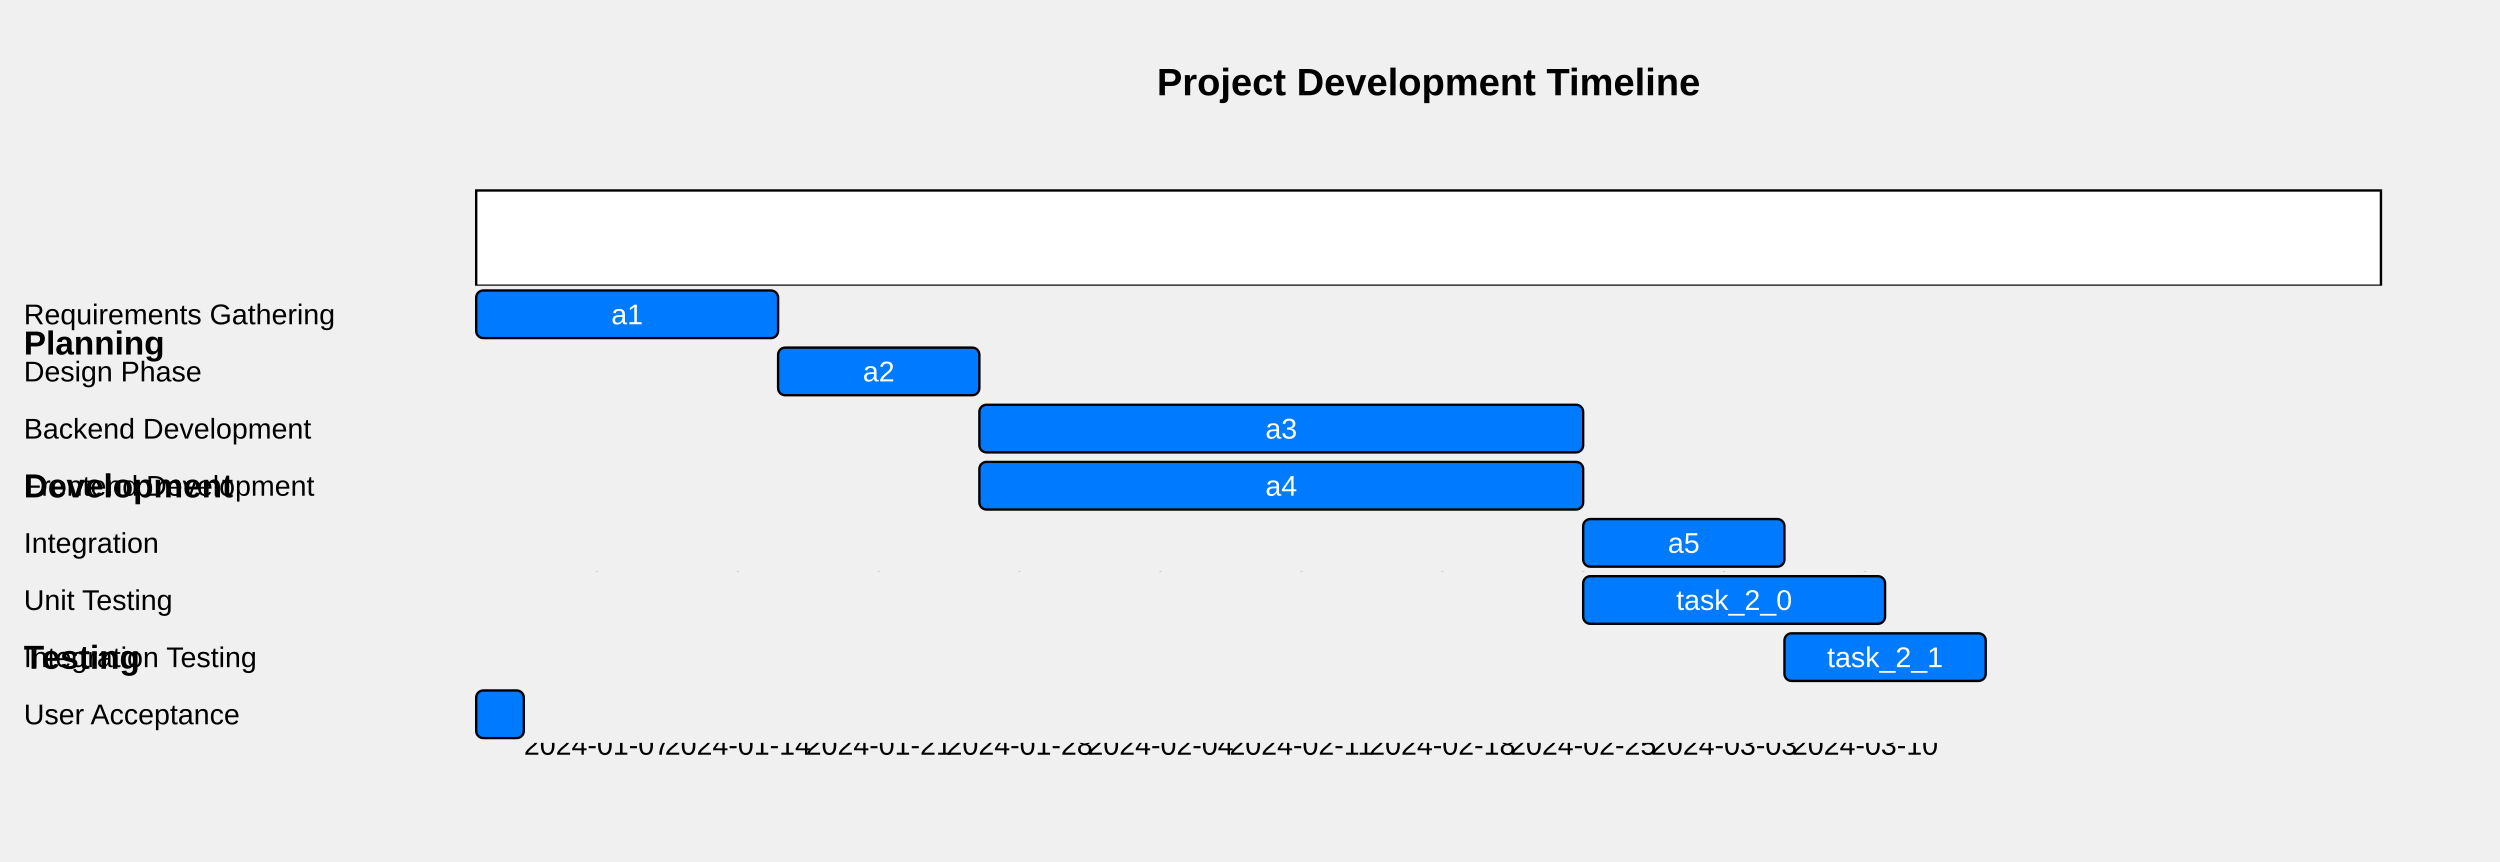
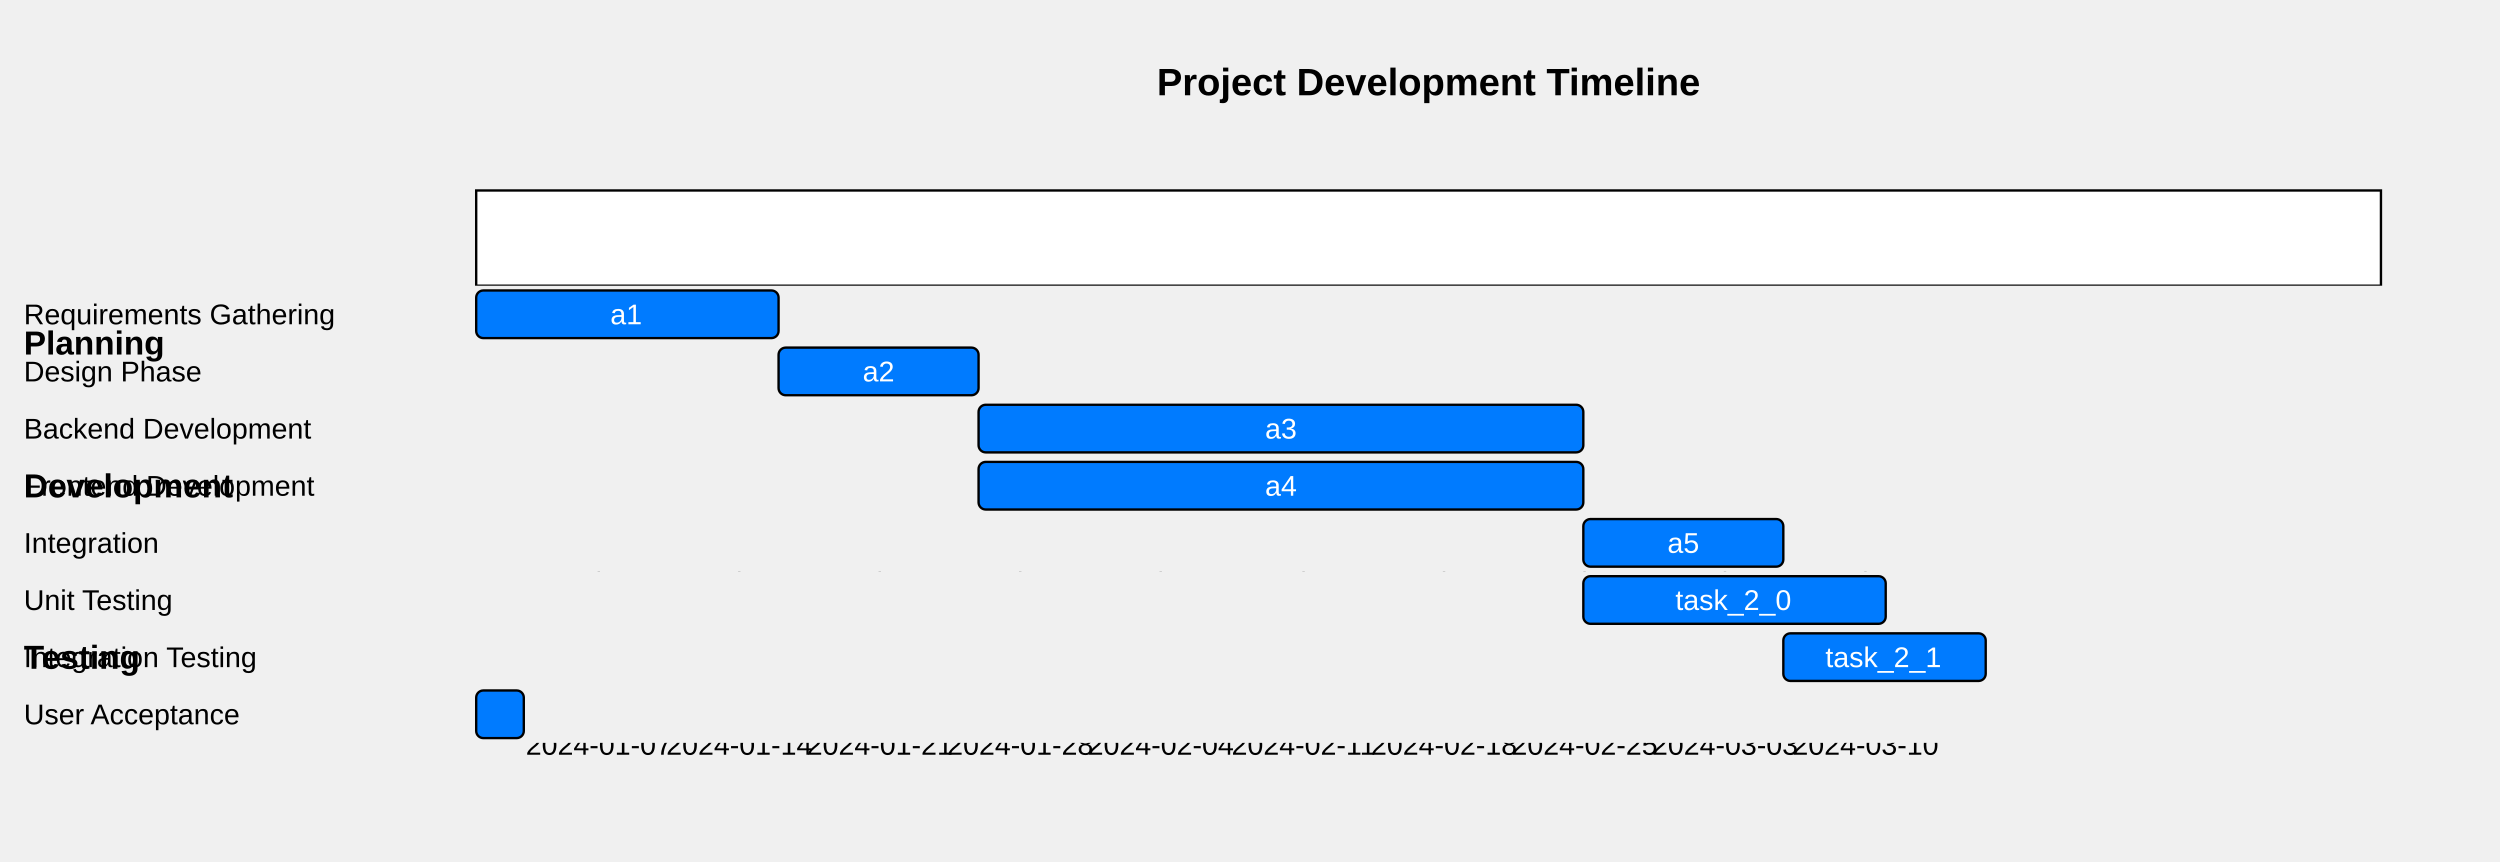
<svg xmlns="http://www.w3.org/2000/svg" width="1050.0" height="362.0" viewBox="0 0 1050 362" version="1.2" baseProfile="tiny">
  <text fill="#000000" x="600.0" y="40.0" text-anchor="middle" font-family="Arial, Helvetica, sans-serif" font-size="16.0" font-weight="bold">Project Development Timeline</text>
  <rect fill="#ffffff" stroke="#000000" stroke-width="1" x="200.0" y="80.0" width="800.0" height="40.0" />
-   <text fill="#000000" x="250.72" y="317.0" text-anchor="middle" font-family="Arial, Helvetica, sans-serif" font-size="12.0">2024-01-07</text>
-   <text fill="#000000" x="309.893" y="317.0" text-anchor="middle" font-family="Arial, Helvetica, sans-serif" font-size="12.0">2024-01-14</text>
-   <text fill="#000000" x="369.067" y="317.0" text-anchor="middle" font-family="Arial, Helvetica, sans-serif" font-size="12.0">2024-01-21</text>
-   <text fill="#000000" x="428.24" y="317.0" text-anchor="middle" font-family="Arial, Helvetica, sans-serif" font-size="12.0">2024-01-28</text>
-   <text fill="#000000" x="487.413" y="317.0" text-anchor="middle" font-family="Arial, Helvetica, sans-serif" font-size="12.0">2024-02-04</text>
-   <text fill="#000000" x="546.587" y="317.0" text-anchor="middle" font-family="Arial, Helvetica, sans-serif" font-size="12.0">2024-02-11</text>
-   <text fill="#000000" x="605.76" y="317.0" text-anchor="middle" font-family="Arial, Helvetica, sans-serif" font-size="12.0">2024-02-18</text>
-   <text fill="#000000" x="664.933" y="317.0" text-anchor="middle" font-family="Arial, Helvetica, sans-serif" font-size="12.0">2024-02-25</text>
-   <text fill="#000000" x="724.107" y="317.0" text-anchor="middle" font-family="Arial, Helvetica, sans-serif" font-size="12.0">2024-03-03</text>
-   <text fill="#000000" x="783.28" y="317.0" text-anchor="middle" font-family="Arial, Helvetica, sans-serif" font-size="12.0">2024-03-10</text>
-   <line stroke="#000000" stroke-width="1" x1="250.72" y1="120.0" x2="250.72" y2="312.0" stroke-dasharray="2,2" />
-   <line stroke="#000000" stroke-width="1" x1="309.893" y1="120.0" x2="309.893" y2="312.0" stroke-dasharray="2,2" />
-   <line stroke="#000000" stroke-width="1" x1="369.067" y1="120.0" x2="369.067" y2="312.0" stroke-dasharray="2,2" />
-   <line stroke="#000000" stroke-width="1" x1="428.24" y1="120.0" x2="428.24" y2="312.0" stroke-dasharray="2,2" />
-   <line stroke="#000000" stroke-width="1" x1="487.413" y1="120.0" x2="487.413" y2="312.0" stroke-dasharray="2,2" />
-   <line stroke="#000000" stroke-width="1" x1="546.587" y1="120.0" x2="546.587" y2="312.0" stroke-dasharray="2,2" />
-   <line stroke="#000000" stroke-width="1" x1="605.76" y1="120.0" x2="605.76" y2="312.0" stroke-dasharray="2,2" />
-   <line stroke="#000000" stroke-width="1" x1="664.933" y1="120.0" x2="664.933" y2="312.0" stroke-dasharray="2,2" />
-   <line stroke="#000000" stroke-width="1" x1="724.107" y1="120.0" x2="724.107" y2="312.0" stroke-dasharray="2,2" />
-   <line stroke="#000000" stroke-width="1" x1="783.28" y1="120.0" x2="783.28" y2="312.0" stroke-dasharray="2,2" />
+   <text fill="#000000" x="251.5" y="317.0" text-anchor="middle" font-family="Arial, Helvetica, sans-serif" font-size="12.0">2024-01-07</text>
+   <text fill="#000000" x="310.5" y="317.0" text-anchor="middle" font-family="Arial, Helvetica, sans-serif" font-size="12.0">2024-01-14</text>
+   <text fill="#000000" x="369.5" y="317.0" text-anchor="middle" font-family="Arial, Helvetica, sans-serif" font-size="12.0">2024-01-21</text>
+   <text fill="#000000" x="428.5" y="317.0" text-anchor="middle" font-family="Arial, Helvetica, sans-serif" font-size="12.0">2024-01-28</text>
+   <text fill="#000000" x="487.5" y="317.0" text-anchor="middle" font-family="Arial, Helvetica, sans-serif" font-size="12.0">2024-02-04</text>
+   <text fill="#000000" x="547.5" y="317.0" text-anchor="middle" font-family="Arial, Helvetica, sans-serif" font-size="12.0">2024-02-11</text>
+   <text fill="#000000" x="606.5" y="317.0" text-anchor="middle" font-family="Arial, Helvetica, sans-serif" font-size="12.0">2024-02-18</text>
+   <text fill="#000000" x="665.5" y="317.0" text-anchor="middle" font-family="Arial, Helvetica, sans-serif" font-size="12.0">2024-02-25</text>
+   <text fill="#000000" x="724.5" y="317.0" text-anchor="middle" font-family="Arial, Helvetica, sans-serif" font-size="12.0">2024-03-03</text>
+   <text fill="#000000" x="783.5" y="317.0" text-anchor="middle" font-family="Arial, Helvetica, sans-serif" font-size="12.0">2024-03-10</text>
+   <line stroke="#000000" stroke-width="1" x1="251.5" y1="120.0" x2="251.5" y2="312.0" stroke-dasharray="2,2" />
+   <line stroke="#000000" stroke-width="1" x1="310.5" y1="120.0" x2="310.5" y2="312.0" stroke-dasharray="2,2" />
+   <line stroke="#000000" stroke-width="1" x1="369.5" y1="120.0" x2="369.5" y2="312.0" stroke-dasharray="2,2" />
+   <line stroke="#000000" stroke-width="1" x1="428.5" y1="120.0" x2="428.5" y2="312.0" stroke-dasharray="2,2" />
+   <line stroke="#000000" stroke-width="1" x1="487.5" y1="120.0" x2="487.5" y2="312.0" stroke-dasharray="2,2" />
+   <line stroke="#000000" stroke-width="1" x1="547.5" y1="120.0" x2="547.5" y2="312.0" stroke-dasharray="2,2" />
+   <line stroke="#000000" stroke-width="1" x1="606.5" y1="120.0" x2="606.5" y2="312.0" stroke-dasharray="2,2" />
+   <line stroke="#000000" stroke-width="1" x1="665.5" y1="120.0" x2="665.5" y2="312.0" stroke-dasharray="2,2" />
+   <line stroke="#000000" stroke-width="1" x1="724.5" y1="120.0" x2="724.5" y2="312.0" stroke-dasharray="2,2" />
+   <line stroke="#000000" stroke-width="1" x1="783.5" y1="120.0" x2="783.5" y2="312.0" stroke-dasharray="2,2" />
  <rect fill="#f0f0f0" stroke="none" x="0.0" y="120.0" width="1050.0" height="48.0" />
  <text fill="#000000" x="10.0" y="148.9" font-family="Arial, Helvetica, sans-serif" font-size="14.0" font-weight="bold">Planning</text>
  <text fill="#000000" x="10.0" y="136.2" font-family="Arial, Helvetica, sans-serif" font-size="12.0">Requirements Gathering</text>
-   <rect fill="#007bff" stroke="#000000" stroke-width="1" x="200.0" y="122.0" width="126.8" height="20.0" rx="3.0" ry="3.0" />
-   <text fill="#ffffff" x="263.4" y="136.2" text-anchor="middle" font-family="Arial, Helvetica, sans-serif" font-size="12.0">a1</text>
+   <rect fill="#007bff" stroke="#000000" stroke-width="1" x="200.0" y="122.0" width="127.0" height="20.0" rx="3.0" ry="3.0" />
+   <text fill="#ffffff" x="263.0" y="136.2" text-anchor="middle" font-family="Arial, Helvetica, sans-serif" font-size="12.0">a1</text>
  <text fill="#000000" x="10.0" y="160.2" font-family="Arial, Helvetica, sans-serif" font-size="12.0">Design Phase</text>
-   <rect fill="#007bff" stroke="#000000" stroke-width="1" x="326.8" y="146.0" width="84.533" height="20.0" rx="3.0" ry="3.0" />
-   <text fill="#ffffff" x="369.067" y="160.2" text-anchor="middle" font-family="Arial, Helvetica, sans-serif" font-size="12.0">a2</text>
+   <rect fill="#007bff" stroke="#000000" stroke-width="1" x="327.0" y="146.0" width="84.0" height="20.0" rx="3.0" ry="3.0" />
+   <text fill="#ffffff" x="369.0" y="160.2" text-anchor="middle" font-family="Arial, Helvetica, sans-serif" font-size="12.0">a2</text>
  <rect fill="#f0f0f0" stroke="none" x="0.0" y="168.0" width="1050.0" height="72.0" />
  <text fill="#000000" x="10.0" y="208.9" font-family="Arial, Helvetica, sans-serif" font-size="14.0" font-weight="bold">Development</text>
  <text fill="#000000" x="10.0" y="184.2" font-family="Arial, Helvetica, sans-serif" font-size="12.0">Backend Development</text>
-   <rect fill="#007bff" stroke="#000000" stroke-width="1" x="411.333" y="170.0" width="253.6" height="20.0" rx="3.0" ry="3.0" />
-   <text fill="#ffffff" x="538.133" y="184.2" text-anchor="middle" font-family="Arial, Helvetica, sans-serif" font-size="12.0">a3</text>
+   <rect fill="#007bff" stroke="#000000" stroke-width="1" x="411.0" y="170.0" width="254.0" height="20.0" rx="3.0" ry="3.0" />
+   <text fill="#ffffff" x="538.0" y="184.2" text-anchor="middle" font-family="Arial, Helvetica, sans-serif" font-size="12.0">a3</text>
  <text fill="#000000" x="10.0" y="208.2" font-family="Arial, Helvetica, sans-serif" font-size="12.0">Frontend Development</text>
-   <rect fill="#007bff" stroke="#000000" stroke-width="1" x="411.333" y="194.0" width="253.6" height="20.0" rx="3.0" ry="3.0" />
-   <text fill="#ffffff" x="538.133" y="208.2" text-anchor="middle" font-family="Arial, Helvetica, sans-serif" font-size="12.0">a4</text>
+   <rect fill="#007bff" stroke="#000000" stroke-width="1" x="411.0" y="194.0" width="254.0" height="20.0" rx="3.0" ry="3.0" />
+   <text fill="#ffffff" x="538.0" y="208.2" text-anchor="middle" font-family="Arial, Helvetica, sans-serif" font-size="12.0">a4</text>
  <text fill="#000000" x="10.0" y="232.2" font-family="Arial, Helvetica, sans-serif" font-size="12.0">Integration</text>
-   <rect fill="#007bff" stroke="#000000" stroke-width="1" x="664.933" y="218.0" width="84.533" height="20.0" rx="3.0" ry="3.0" />
-   <text fill="#ffffff" x="707.2" y="232.2" text-anchor="middle" font-family="Arial, Helvetica, sans-serif" font-size="12.0">a5</text>
+   <rect fill="#007bff" stroke="#000000" stroke-width="1" x="665.0" y="218.0" width="84.0" height="20.0" rx="3.0" ry="3.0" />
+   <text fill="#ffffff" x="707.0" y="232.2" text-anchor="middle" font-family="Arial, Helvetica, sans-serif" font-size="12.0">a5</text>
  <rect fill="#f0f0f0" stroke="none" x="0.0" y="240.0" width="1050.0" height="72.0" />
  <text fill="#000000" x="10.0" y="280.9" font-family="Arial, Helvetica, sans-serif" font-size="14.0" font-weight="bold">Testing</text>
  <text fill="#000000" x="10.0" y="256.2" font-family="Arial, Helvetica, sans-serif" font-size="12.0">Unit Testing</text>
-   <rect fill="#007bff" stroke="#000000" stroke-width="1" x="664.933" y="242.0" width="126.8" height="20.0" rx="3.0" ry="3.0" />
-   <text fill="#ffffff" x="728.333" y="256.2" text-anchor="middle" font-family="Arial, Helvetica, sans-serif" font-size="12.0">task_2_0</text>
+   <rect fill="#007bff" stroke="#000000" stroke-width="1" x="665.0" y="242.0" width="127.0" height="20.0" rx="3.0" ry="3.0" />
+   <text fill="#ffffff" x="728.0" y="256.2" text-anchor="middle" font-family="Arial, Helvetica, sans-serif" font-size="12.0">task_2_0</text>
  <text fill="#000000" x="10.0" y="280.2" font-family="Arial, Helvetica, sans-serif" font-size="12.0">Integration Testing</text>
-   <rect fill="#007bff" stroke="#000000" stroke-width="1" x="749.467" y="266.0" width="84.533" height="20.0" rx="3.0" ry="3.0" />
-   <text fill="#ffffff" x="791.733" y="280.2" text-anchor="middle" font-family="Arial, Helvetica, sans-serif" font-size="12.0">task_2_1</text>
+   <rect fill="#007bff" stroke="#000000" stroke-width="1" x="749.0" y="266.0" width="85.0" height="20.0" rx="3.0" ry="3.0" />
+   <text fill="#ffffff" x="791.0" y="280.2" text-anchor="middle" font-family="Arial, Helvetica, sans-serif" font-size="12.0">task_2_1</text>
  <text fill="#000000" x="10.0" y="304.2" font-family="Arial, Helvetica, sans-serif" font-size="12.0">User Acceptance</text>
  <rect fill="#007bff" stroke="#000000" stroke-width="1" x="200.0" y="290.0" width="20.0" height="20.0" rx="3.0" ry="3.0" />
</svg>
